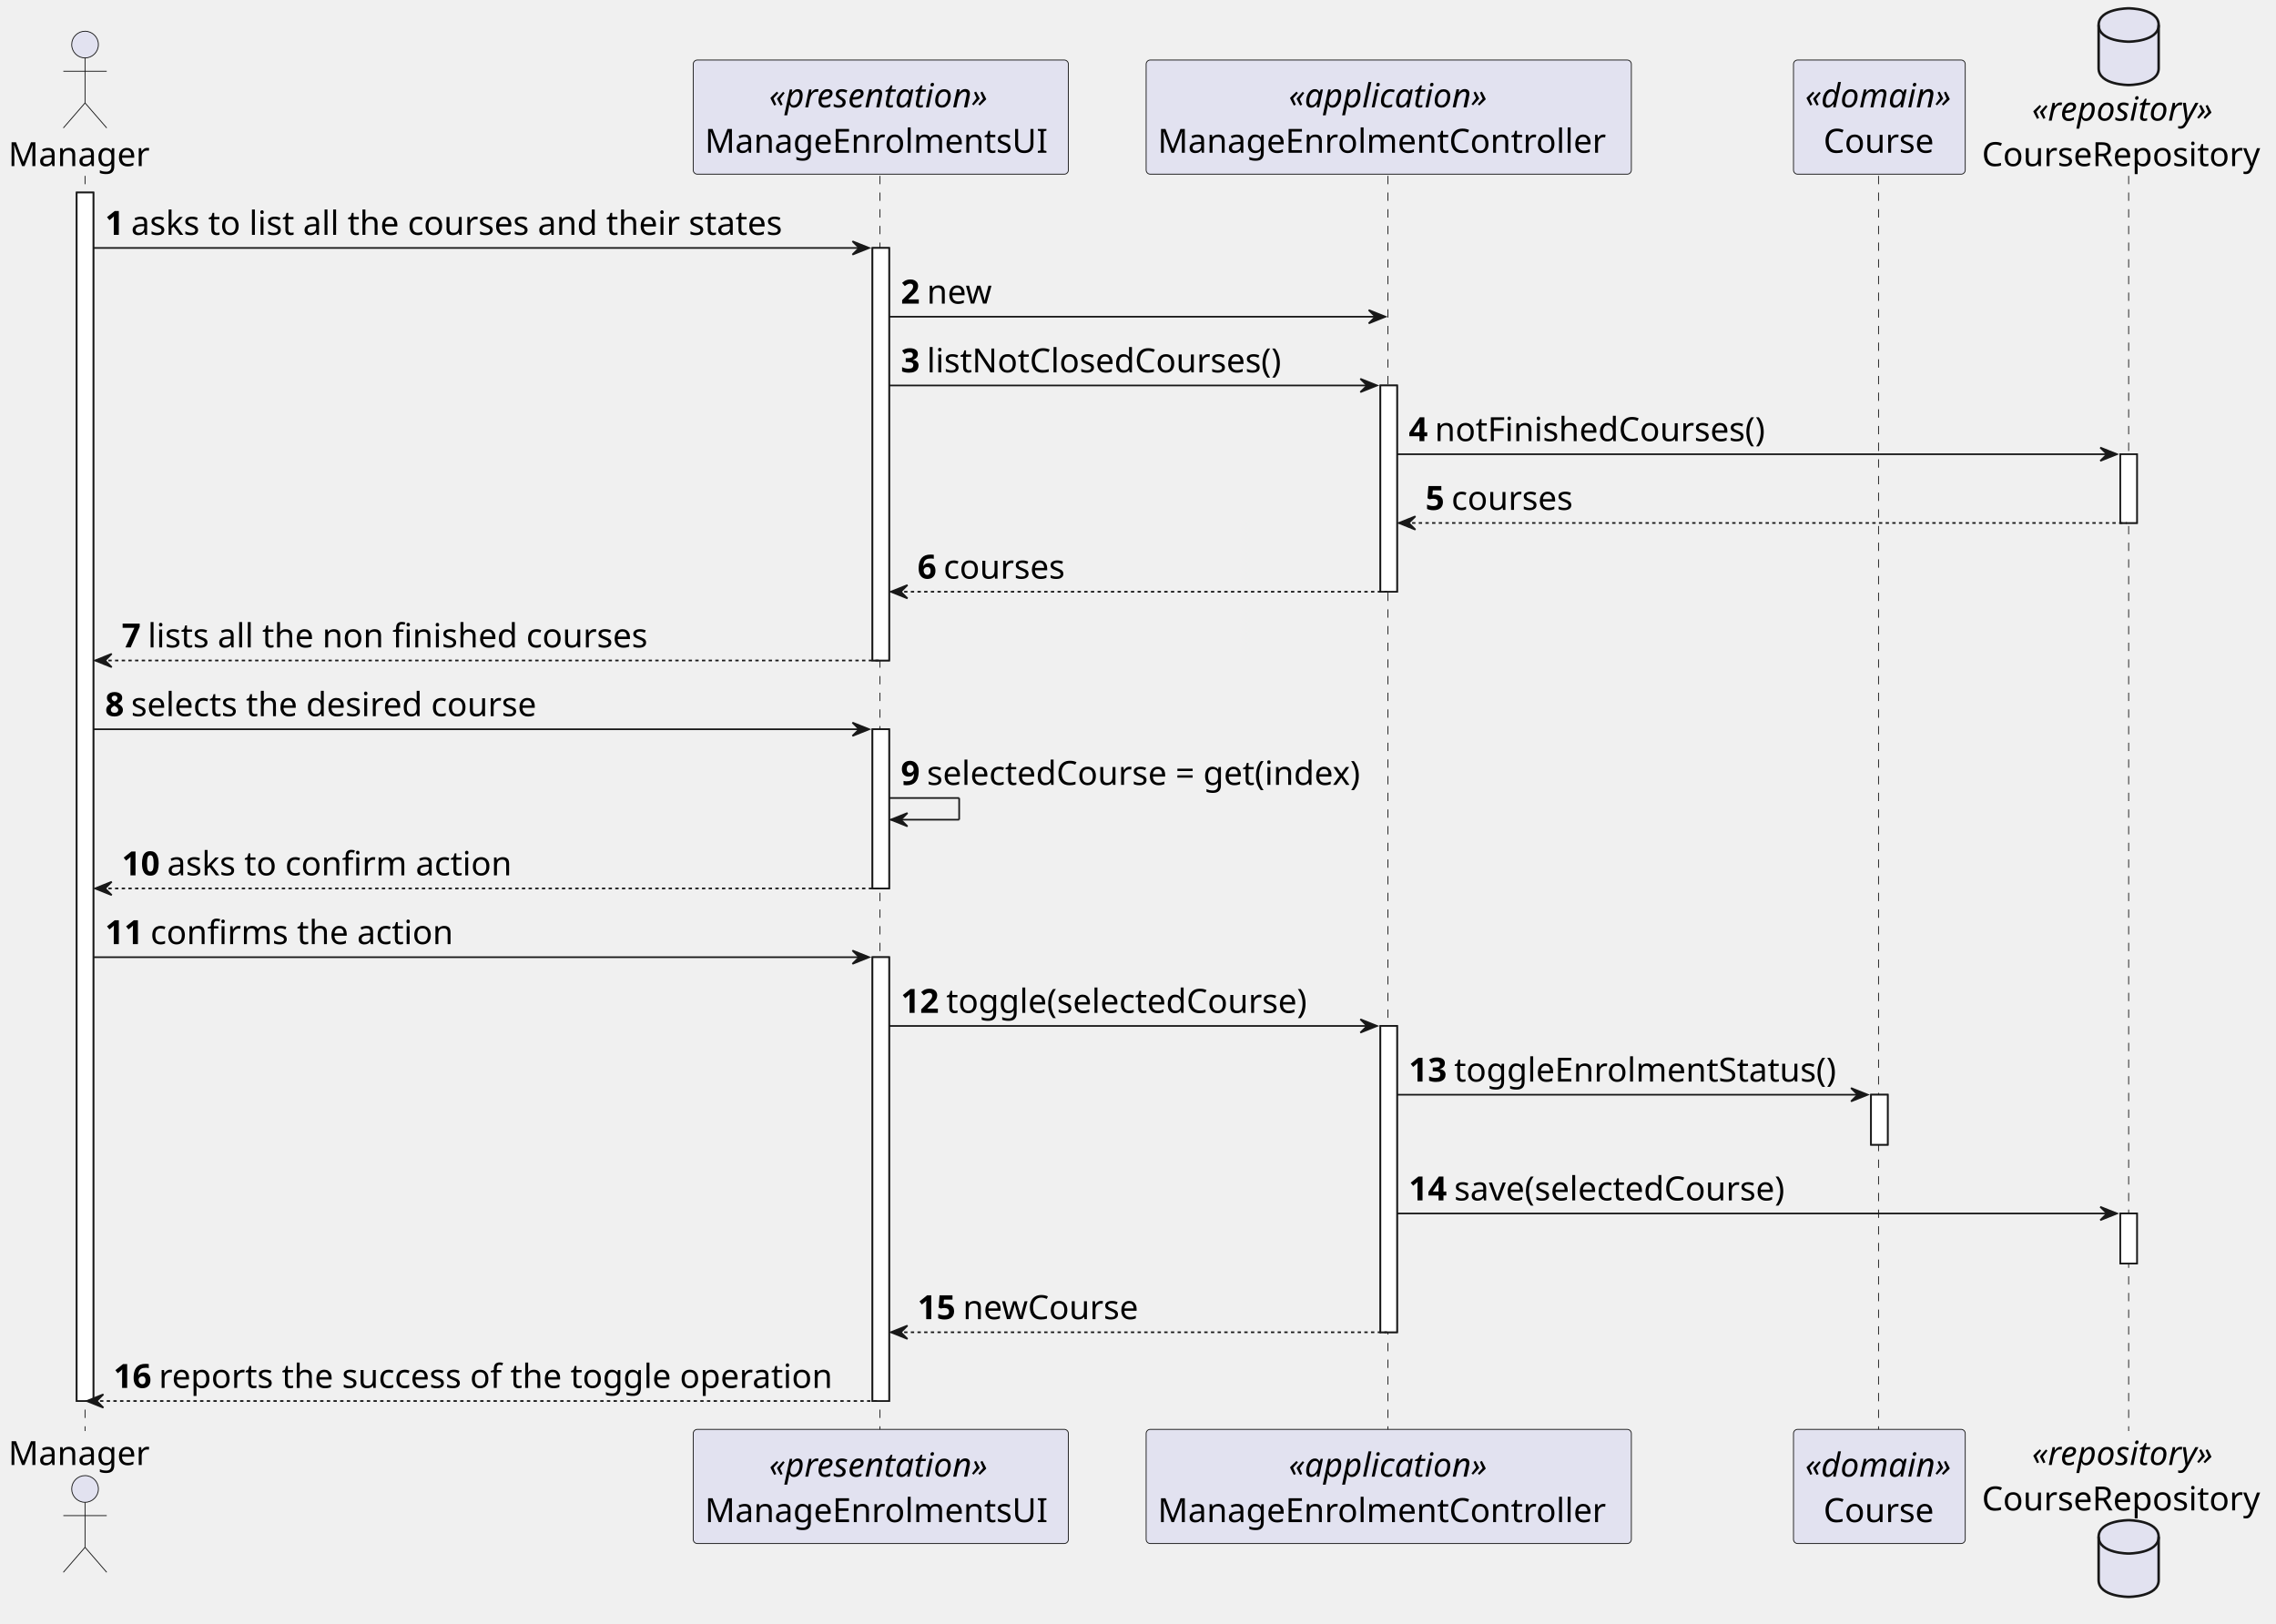
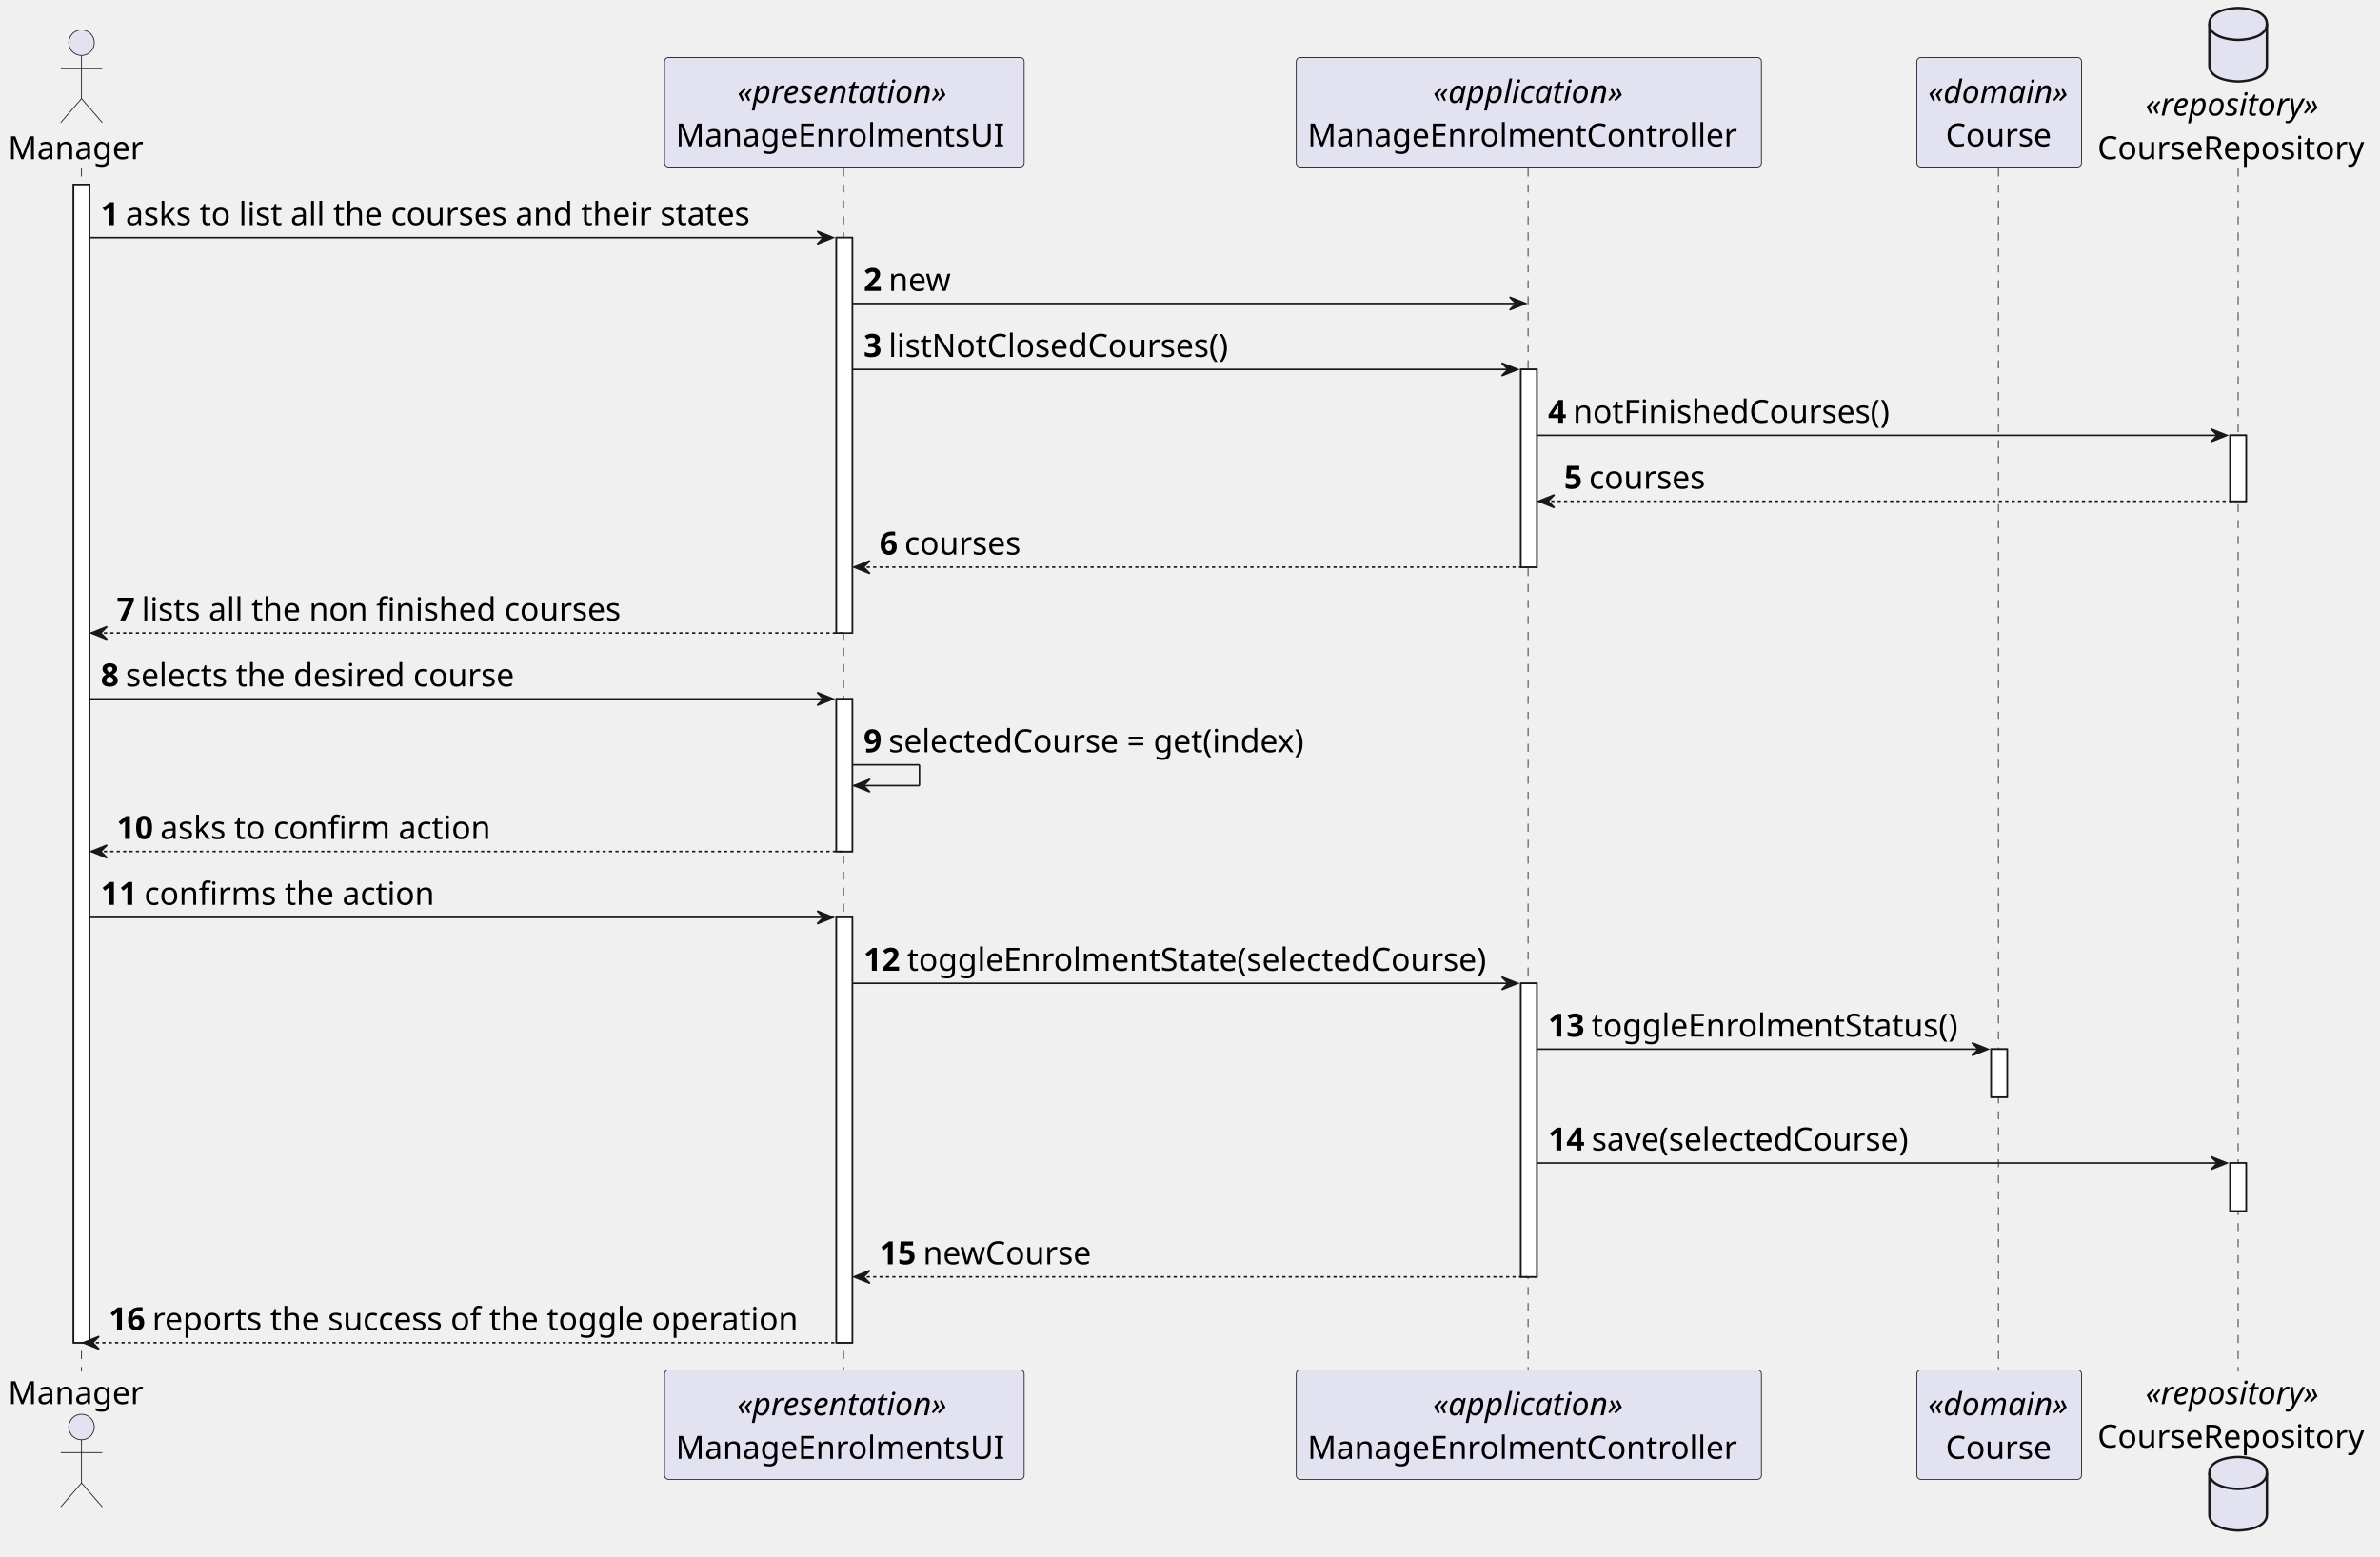
- <svg xmlns="http://www.w3.org/2000/svg" contentStyleType="text/css" height="974px" preserveAspectRatio="none" style="width:1365px;height:974px;background:#FFFFFF;" version="1.1" viewBox="0 0 1365 974" width="1365px" zoomAndPan="magnify">
+ <svg xmlns="http://www.w3.org/2000/svg" contentStyleType="text/css" height="974px" preserveAspectRatio="none" style="width:1489px;height:974px;background:#FFFFFF;" version="1.1" viewBox="0 0 1489 974" width="1489px" zoomAndPan="magnify">
  <defs />
  <g>
    <rect fill="#FFFFFF" height="724.84" style="stroke:#181818;stroke-width:1.0;" width="10" x="46" y="115.48" />
    <rect fill="#FFFFFF" height="247.44" style="stroke:#181818;stroke-width:1.0;" width="10" x="523.25" y="148.72" />
    <rect fill="#FFFFFF" height="95.48" style="stroke:#181818;stroke-width:1.0;" width="10" x="523.25" y="437.4" />
    <rect fill="#FFFFFF" height="266.2" style="stroke:#181818;stroke-width:1.0;" width="10" x="523.25" y="574.12" />
-     <rect fill="#FFFFFF" height="123.72" style="stroke:#181818;stroke-width:1.0;" width="10" x="827.875" y="231.2" />
-     <rect fill="#FFFFFF" height="183.72" style="stroke:#181818;stroke-width:1.0;" width="10" x="827.875" y="615.36" />
-     <rect fill="#FFFFFF" height="30" style="stroke:#181818;stroke-width:1.0;" width="10" x="1122.125" y="656.6" />
-     <rect fill="#FFFFFF" height="41.24" style="stroke:#181818;stroke-width:1.0;" width="10" x="1271.625" y="272.44" />
-     <rect fill="#FFFFFF" height="30" style="stroke:#181818;stroke-width:1.0;" width="10" x="1271.625" y="727.84" />
+     <rect fill="#FFFFFF" height="123.72" style="stroke:#181818;stroke-width:1.0;" width="10" x="951.5" y="231.2" />
+     <rect fill="#FFFFFF" height="183.72" style="stroke:#181818;stroke-width:1.0;" width="10" x="951.5" y="615.36" />
+     <rect fill="#FFFFFF" height="30" style="stroke:#181818;stroke-width:1.0;" width="10" x="1245.75" y="656.6" />
+     <rect fill="#FFFFFF" height="41.24" style="stroke:#181818;stroke-width:1.0;" width="10" x="1395.25" y="272.44" />
+     <rect fill="#FFFFFF" height="30" style="stroke:#181818;stroke-width:1.0;" width="10" x="1395.25" y="727.84" />
    <line style="stroke:#181818;stroke-width:0.5;stroke-dasharray:5.0,5.0;" x1="51" x2="51" y1="105.48" y2="858.319" />
    <line style="stroke:#181818;stroke-width:0.5;stroke-dasharray:5.0,5.0;" x1="527.75" x2="527.75" y1="105.48" y2="858.319" />
-     <line style="stroke:#181818;stroke-width:0.5;stroke-dasharray:5.0,5.0;" x1="832.375" x2="832.375" y1="105.48" y2="858.319" />
-     <line style="stroke:#181818;stroke-width:0.5;stroke-dasharray:5.0,5.0;" x1="1126.625" x2="1126.625" y1="105.48" y2="858.319" />
-     <line style="stroke:#181818;stroke-width:0.5;stroke-dasharray:5.0,5.0;" x1="1276.625" x2="1276.625" y1="105.48" y2="858.319" />
+     <line style="stroke:#181818;stroke-width:0.5;stroke-dasharray:5.0,5.0;" x1="956" x2="956" y1="105.48" y2="858.319" />
+     <line style="stroke:#181818;stroke-width:0.5;stroke-dasharray:5.0,5.0;" x1="1250.25" x2="1250.25" y1="105.48" y2="858.319" />
+     <line style="stroke:#181818;stroke-width:0.5;stroke-dasharray:5.0,5.0;" x1="1400.25" x2="1400.25" y1="105.48" y2="858.319" />
    <text fill="#000000" font-family="sans-serif" font-size="20" lengthAdjust="spacing" textLength="86" x="5" y="99.62">Manager</text>
    <ellipse cx="51" cy="26.74" fill="#E2E2F0" rx="8" ry="8" style="stroke:#181818;stroke-width:0.5;" />
    <path d="M51,34.74 L51,61.74 M38,42.74 L64,42.74 M51,61.74 L38,76.74 M51,61.74 L64,76.74 " fill="none" style="stroke:#181818;stroke-width:0.5;" />
    <text fill="#000000" font-family="sans-serif" font-size="20" lengthAdjust="spacing" textLength="86" x="5" y="878.699">Manager</text>
    <ellipse cx="51" cy="893.059" fill="#E2E2F0" rx="8" ry="8" style="stroke:#181818;stroke-width:0.5;" />
    <path d="M51,901.059 L51,928.059 M38,909.059 L64,909.059 M51,928.059 L38,943.059 M51,928.059 L64,943.059 " fill="none" style="stroke:#181818;stroke-width:0.5;" />
    <rect fill="#E2E2F0" height="68.48" rx="2.5" ry="2.5" style="stroke:#181818;stroke-width:0.5;" width="225" x="415.75" y="36" />
    <text fill="#000000" font-family="sans-serif" font-size="20" font-style="italic" lengthAdjust="spacing" textLength="134" x="461.25" y="64.38">«presentation»</text>
    <text fill="#000000" font-family="sans-serif" font-size="20" lengthAdjust="spacing" textLength="211" x="422.75" y="91.62">ManageEnrolmentsUI</text>
    <rect fill="#E2E2F0" height="68.48" rx="2.5" ry="2.5" style="stroke:#181818;stroke-width:0.5;" width="225" x="415.75" y="857.319" />
    <text fill="#000000" font-family="sans-serif" font-size="20" font-style="italic" lengthAdjust="spacing" textLength="134" x="461.25" y="885.699">«presentation»</text>
    <text fill="#000000" font-family="sans-serif" font-size="20" lengthAdjust="spacing" textLength="211" x="422.75" y="912.939">ManageEnrolmentsUI</text>
-     <rect fill="#E2E2F0" height="68.48" rx="2.5" ry="2.5" style="stroke:#181818;stroke-width:0.5;" width="291" x="687.375" y="36" />
-     <text fill="#000000" font-family="sans-serif" font-size="20" font-style="italic" lengthAdjust="spacing" textLength="120" x="772.875" y="64.38">«application»</text>
-     <text fill="#000000" font-family="sans-serif" font-size="20" lengthAdjust="spacing" textLength="277" x="694.375" y="91.62">ManageEnrolmentController</text>
-     <rect fill="#E2E2F0" height="68.48" rx="2.5" ry="2.5" style="stroke:#181818;stroke-width:0.5;" width="291" x="687.375" y="857.319" />
-     <text fill="#000000" font-family="sans-serif" font-size="20" font-style="italic" lengthAdjust="spacing" textLength="120" x="772.875" y="885.699">«application»</text>
-     <text fill="#000000" font-family="sans-serif" font-size="20" lengthAdjust="spacing" textLength="277" x="694.375" y="912.939">ManageEnrolmentController</text>
-     <rect fill="#E2E2F0" height="68.48" rx="2.5" ry="2.5" style="stroke:#181818;stroke-width:0.5;" width="103" x="1075.625" y="36" />
-     <text fill="#000000" font-family="sans-serif" font-size="20" font-style="italic" lengthAdjust="spacing" textLength="89" x="1082.625" y="64.38">«domain»</text>
-     <text fill="#000000" font-family="sans-serif" font-size="20" lengthAdjust="spacing" textLength="67" x="1093.625" y="91.62">Course</text>
-     <rect fill="#E2E2F0" height="68.48" rx="2.5" ry="2.5" style="stroke:#181818;stroke-width:0.5;" width="103" x="1075.625" y="857.319" />
-     <text fill="#000000" font-family="sans-serif" font-size="20" font-style="italic" lengthAdjust="spacing" textLength="89" x="1082.625" y="885.699">«domain»</text>
-     <text fill="#000000" font-family="sans-serif" font-size="20" lengthAdjust="spacing" textLength="67" x="1093.625" y="912.939">Course</text>
-     <text fill="#000000" font-family="sans-serif" font-size="20" font-style="italic" lengthAdjust="spacing" textLength="110" x="1218.625" y="72.38">«repository»</text>
-     <text fill="#000000" font-family="sans-serif" font-size="20" lengthAdjust="spacing" textLength="170" x="1188.625" y="99.62">CourseRepository</text>
-     <path d="M1258.625,15 C1258.625,5 1276.625,5 1276.625,5 C1276.625,5 1294.625,5 1294.625,15 L1294.625,41 C1294.625,51 1276.625,51 1276.625,51 C1276.625,51 1258.625,51 1258.625,41 L1258.625,15 " fill="#E2E2F0" style="stroke:#181818;stroke-width:1.5;" />
-     <path d="M1258.625,15 C1258.625,25 1276.625,25 1276.625,25 C1276.625,25 1294.625,25 1294.625,15 " fill="none" style="stroke:#181818;stroke-width:1.5;" />
-     <text fill="#000000" font-family="sans-serif" font-size="20" font-style="italic" lengthAdjust="spacing" textLength="110" x="1218.625" y="878.699">«repository»</text>
-     <text fill="#000000" font-family="sans-serif" font-size="20" lengthAdjust="spacing" textLength="170" x="1188.625" y="905.939">CourseRepository</text>
-     <path d="M1258.625,921.799 C1258.625,911.799 1276.625,911.799 1276.625,911.799 C1276.625,911.799 1294.625,911.799 1294.625,921.799 L1294.625,947.799 C1294.625,957.799 1276.625,957.799 1276.625,957.799 C1276.625,957.799 1258.625,957.799 1258.625,947.799 L1258.625,921.799 " fill="#E2E2F0" style="stroke:#181818;stroke-width:1.5;" />
-     <path d="M1258.625,921.799 C1258.625,931.799 1276.625,931.799 1276.625,931.799 C1276.625,931.799 1294.625,931.799 1294.625,921.799 " fill="none" style="stroke:#181818;stroke-width:1.5;" />
+     <rect fill="#E2E2F0" height="68.48" rx="2.5" ry="2.5" style="stroke:#181818;stroke-width:0.5;" width="291" x="811" y="36" />
+     <text fill="#000000" font-family="sans-serif" font-size="20" font-style="italic" lengthAdjust="spacing" textLength="120" x="896.5" y="64.38">«application»</text>
+     <text fill="#000000" font-family="sans-serif" font-size="20" lengthAdjust="spacing" textLength="277" x="818" y="91.62">ManageEnrolmentController</text>
+     <rect fill="#E2E2F0" height="68.48" rx="2.5" ry="2.5" style="stroke:#181818;stroke-width:0.5;" width="291" x="811" y="857.319" />
+     <text fill="#000000" font-family="sans-serif" font-size="20" font-style="italic" lengthAdjust="spacing" textLength="120" x="896.5" y="885.699">«application»</text>
+     <text fill="#000000" font-family="sans-serif" font-size="20" lengthAdjust="spacing" textLength="277" x="818" y="912.939">ManageEnrolmentController</text>
+     <rect fill="#E2E2F0" height="68.48" rx="2.5" ry="2.5" style="stroke:#181818;stroke-width:0.5;" width="103" x="1199.25" y="36" />
+     <text fill="#000000" font-family="sans-serif" font-size="20" font-style="italic" lengthAdjust="spacing" textLength="89" x="1206.25" y="64.38">«domain»</text>
+     <text fill="#000000" font-family="sans-serif" font-size="20" lengthAdjust="spacing" textLength="67" x="1217.25" y="91.62">Course</text>
+     <rect fill="#E2E2F0" height="68.48" rx="2.5" ry="2.5" style="stroke:#181818;stroke-width:0.5;" width="103" x="1199.25" y="857.319" />
+     <text fill="#000000" font-family="sans-serif" font-size="20" font-style="italic" lengthAdjust="spacing" textLength="89" x="1206.25" y="885.699">«domain»</text>
+     <text fill="#000000" font-family="sans-serif" font-size="20" lengthAdjust="spacing" textLength="67" x="1217.25" y="912.939">Course</text>
+     <text fill="#000000" font-family="sans-serif" font-size="20" font-style="italic" lengthAdjust="spacing" textLength="110" x="1342.25" y="72.38">«repository»</text>
+     <text fill="#000000" font-family="sans-serif" font-size="20" lengthAdjust="spacing" textLength="170" x="1312.25" y="99.62">CourseRepository</text>
+     <path d="M1382.25,15 C1382.25,5 1400.25,5 1400.25,5 C1400.25,5 1418.25,5 1418.25,15 L1418.25,41 C1418.25,51 1400.25,51 1400.25,51 C1400.25,51 1382.25,51 1382.25,41 L1382.25,15 " fill="#E2E2F0" style="stroke:#181818;stroke-width:1.5;" />
+     <path d="M1382.25,15 C1382.25,25 1400.25,25 1400.25,25 C1400.25,25 1418.25,25 1418.25,15 " fill="none" style="stroke:#181818;stroke-width:1.5;" />
+     <text fill="#000000" font-family="sans-serif" font-size="20" font-style="italic" lengthAdjust="spacing" textLength="110" x="1342.25" y="878.699">«repository»</text>
+     <text fill="#000000" font-family="sans-serif" font-size="20" lengthAdjust="spacing" textLength="170" x="1312.25" y="905.939">CourseRepository</text>
+     <path d="M1382.25,921.799 C1382.25,911.799 1400.25,911.799 1400.25,911.799 C1400.25,911.799 1418.25,911.799 1418.25,921.799 L1418.25,947.799 C1418.25,957.799 1400.25,957.799 1400.25,957.799 C1400.25,957.799 1382.25,957.799 1382.25,947.799 L1382.25,921.799 " fill="#E2E2F0" style="stroke:#181818;stroke-width:1.5;" />
+     <path d="M1382.25,921.799 C1382.25,931.799 1400.25,931.799 1400.25,931.799 C1400.25,931.799 1418.25,931.799 1418.25,921.799 " fill="none" style="stroke:#181818;stroke-width:1.5;" />
    <rect fill="#FFFFFF" height="724.84" style="stroke:#181818;stroke-width:1.0;" width="10" x="46" y="115.48" />
    <rect fill="#FFFFFF" height="247.44" style="stroke:#181818;stroke-width:1.0;" width="10" x="523.25" y="148.72" />
    <rect fill="#FFFFFF" height="95.48" style="stroke:#181818;stroke-width:1.0;" width="10" x="523.25" y="437.4" />
    <rect fill="#FFFFFF" height="266.2" style="stroke:#181818;stroke-width:1.0;" width="10" x="523.25" y="574.12" />
-     <rect fill="#FFFFFF" height="123.72" style="stroke:#181818;stroke-width:1.0;" width="10" x="827.875" y="231.2" />
-     <rect fill="#FFFFFF" height="183.72" style="stroke:#181818;stroke-width:1.0;" width="10" x="827.875" y="615.36" />
-     <rect fill="#FFFFFF" height="30" style="stroke:#181818;stroke-width:1.0;" width="10" x="1122.125" y="656.6" />
-     <rect fill="#FFFFFF" height="41.24" style="stroke:#181818;stroke-width:1.0;" width="10" x="1271.625" y="272.44" />
-     <rect fill="#FFFFFF" height="30" style="stroke:#181818;stroke-width:1.0;" width="10" x="1271.625" y="727.84" />
+     <rect fill="#FFFFFF" height="123.72" style="stroke:#181818;stroke-width:1.0;" width="10" x="951.5" y="231.2" />
+     <rect fill="#FFFFFF" height="183.72" style="stroke:#181818;stroke-width:1.0;" width="10" x="951.5" y="615.36" />
+     <rect fill="#FFFFFF" height="30" style="stroke:#181818;stroke-width:1.0;" width="10" x="1245.75" y="656.6" />
+     <rect fill="#FFFFFF" height="41.24" style="stroke:#181818;stroke-width:1.0;" width="10" x="1395.25" y="272.44" />
+     <rect fill="#FFFFFF" height="30" style="stroke:#181818;stroke-width:1.0;" width="10" x="1395.25" y="727.84" />
    <polygon fill="#181818" points="511.25,144.72,521.25,148.72,511.25,152.72,515.25,148.72" style="stroke:#181818;stroke-width:1.0;" />
    <line style="stroke:#181818;stroke-width:1.0;" x1="56" x2="517.25" y1="148.72" y2="148.72" />
    <text fill="#000000" font-family="sans-serif" font-size="20" font-weight="bold" lengthAdjust="spacing" textLength="11.625" x="63" y="140.86">1</text>
    <text fill="#000000" font-family="sans-serif" font-size="20" lengthAdjust="spacing" textLength="403" x="78.625" y="140.86">asks to list all the courses and their states</text>
-     <polygon fill="#181818" points="820.875,185.96,830.875,189.96,820.875,193.96,824.875,189.96" style="stroke:#181818;stroke-width:1.0;" />
-     <line style="stroke:#181818;stroke-width:1.0;" x1="533.25" x2="826.875" y1="189.96" y2="189.96" />
+     <polygon fill="#181818" points="944.5,185.96,954.5,189.96,944.5,193.96,948.5,189.96" style="stroke:#181818;stroke-width:1.0;" />
+     <line style="stroke:#181818;stroke-width:1.0;" x1="533.25" x2="950.5" y1="189.96" y2="189.96" />
    <text fill="#000000" font-family="sans-serif" font-size="20" font-weight="bold" lengthAdjust="spacing" textLength="11.625" x="540.25" y="182.1">2</text>
    <text fill="#000000" font-family="sans-serif" font-size="20" lengthAdjust="spacing" textLength="40" x="555.875" y="182.1">new</text>
-     <polygon fill="#181818" points="815.875,227.2,825.875,231.2,815.875,235.2,819.875,231.2" style="stroke:#181818;stroke-width:1.0;" />
-     <line style="stroke:#181818;stroke-width:1.0;" x1="533.25" x2="821.875" y1="231.2" y2="231.2" />
+     <polygon fill="#181818" points="939.5,227.2,949.5,231.2,939.5,235.2,943.5,231.2" style="stroke:#181818;stroke-width:1.0;" />
+     <line style="stroke:#181818;stroke-width:1.0;" x1="533.25" x2="945.5" y1="231.2" y2="231.2" />
    <text fill="#000000" font-family="sans-serif" font-size="20" font-weight="bold" lengthAdjust="spacing" textLength="11.625" x="540.25" y="223.34">3</text>
    <text fill="#000000" font-family="sans-serif" font-size="20" lengthAdjust="spacing" textLength="219" x="555.875" y="223.34">listNotClosedCourses()</text>
-     <polygon fill="#181818" points="1259.625,268.44,1269.625,272.44,1259.625,276.44,1263.625,272.44" style="stroke:#181818;stroke-width:1.0;" />
-     <line style="stroke:#181818;stroke-width:1.0;" x1="837.875" x2="1265.625" y1="272.44" y2="272.44" />
-     <text fill="#000000" font-family="sans-serif" font-size="20" font-weight="bold" lengthAdjust="spacing" textLength="11.625" x="844.875" y="264.58">4</text>
-     <text fill="#000000" font-family="sans-serif" font-size="20" lengthAdjust="spacing" textLength="205" x="860.5" y="264.58">notFinishedCourses()</text>
-     <polygon fill="#181818" points="848.875,309.68,838.875,313.68,848.875,317.68,844.875,313.68" style="stroke:#181818;stroke-width:1.0;" />
-     <line style="stroke:#181818;stroke-width:1.0;stroke-dasharray:2.0,2.0;" x1="842.875" x2="1275.625" y1="313.68" y2="313.68" />
-     <text fill="#000000" font-family="sans-serif" font-size="20" font-weight="bold" lengthAdjust="spacing" textLength="11.625" x="854.875" y="305.82">5</text>
-     <text fill="#000000" font-family="sans-serif" font-size="20" lengthAdjust="spacing" textLength="74" x="870.5" y="305.82">courses</text>
+     <polygon fill="#181818" points="1383.25,268.44,1393.25,272.44,1383.25,276.44,1387.25,272.44" style="stroke:#181818;stroke-width:1.0;" />
+     <line style="stroke:#181818;stroke-width:1.0;" x1="961.5" x2="1389.25" y1="272.44" y2="272.44" />
+     <text fill="#000000" font-family="sans-serif" font-size="20" font-weight="bold" lengthAdjust="spacing" textLength="11.625" x="968.5" y="264.58">4</text>
+     <text fill="#000000" font-family="sans-serif" font-size="20" lengthAdjust="spacing" textLength="205" x="984.125" y="264.58">notFinishedCourses()</text>
+     <polygon fill="#181818" points="972.5,309.68,962.5,313.68,972.5,317.68,968.5,313.68" style="stroke:#181818;stroke-width:1.0;" />
+     <line style="stroke:#181818;stroke-width:1.0;stroke-dasharray:2.0,2.0;" x1="966.5" x2="1399.25" y1="313.68" y2="313.68" />
+     <text fill="#000000" font-family="sans-serif" font-size="20" font-weight="bold" lengthAdjust="spacing" textLength="11.625" x="978.5" y="305.82">5</text>
+     <text fill="#000000" font-family="sans-serif" font-size="20" lengthAdjust="spacing" textLength="74" x="994.125" y="305.82">courses</text>
    <polygon fill="#181818" points="544.25,350.92,534.25,354.92,544.25,358.92,540.25,354.92" style="stroke:#181818;stroke-width:1.0;" />
-     <line style="stroke:#181818;stroke-width:1.0;stroke-dasharray:2.0,2.0;" x1="538.25" x2="831.875" y1="354.92" y2="354.92" />
+     <line style="stroke:#181818;stroke-width:1.0;stroke-dasharray:2.0,2.0;" x1="538.25" x2="955.5" y1="354.92" y2="354.92" />
    <text fill="#000000" font-family="sans-serif" font-size="20" font-weight="bold" lengthAdjust="spacing" textLength="11.625" x="550.25" y="347.06">6</text>
    <text fill="#000000" font-family="sans-serif" font-size="20" lengthAdjust="spacing" textLength="74" x="565.875" y="347.06">courses</text>
    <polygon fill="#181818" points="67,392.16,57,396.16,67,400.16,63,396.16" style="stroke:#181818;stroke-width:1.0;" />
    <line style="stroke:#181818;stroke-width:1.0;stroke-dasharray:2.0,2.0;" x1="61" x2="527.25" y1="396.16" y2="396.16" />
    <text fill="#000000" font-family="sans-serif" font-size="20" font-weight="bold" lengthAdjust="spacing" textLength="11.625" x="73" y="388.3">7</text>
    <text fill="#000000" font-family="sans-serif" font-size="20" lengthAdjust="spacing" textLength="312" x="88.625" y="388.3">lists all the non finished courses</text>
    <polygon fill="#181818" points="511.25,433.4,521.25,437.4,511.25,441.4,515.25,437.4" style="stroke:#181818;stroke-width:1.0;" />
    <line style="stroke:#181818;stroke-width:1.0;" x1="56" x2="517.25" y1="437.4" y2="437.4" />
    <text fill="#000000" font-family="sans-serif" font-size="20" font-weight="bold" lengthAdjust="spacing" textLength="11.625" x="63" y="429.54">8</text>
    <text fill="#000000" font-family="sans-serif" font-size="20" lengthAdjust="spacing" textLength="249" x="78.625" y="429.54">selects the desired course</text>
    <line style="stroke:#181818;stroke-width:1.0;" x1="533.25" x2="575.25" y1="478.64" y2="478.64" />
    <line style="stroke:#181818;stroke-width:1.0;" x1="575.25" x2="575.25" y1="478.64" y2="491.64" />
    <line style="stroke:#181818;stroke-width:1.0;" x1="534.25" x2="575.25" y1="491.64" y2="491.64" />
    <polygon fill="#181818" points="544.25,487.64,534.25,491.64,544.25,495.64,540.25,491.64" style="stroke:#181818;stroke-width:1.0;" />
    <text fill="#000000" font-family="sans-serif" font-size="20" font-weight="bold" lengthAdjust="spacing" textLength="11.625" x="540.25" y="470.78">9</text>
    <text fill="#000000" font-family="sans-serif" font-size="20" lengthAdjust="spacing" textLength="265" x="555.875" y="470.78">selectedCourse = get(index)</text>
    <polygon fill="#181818" points="67,528.88,57,532.88,67,536.88,63,532.88" style="stroke:#181818;stroke-width:1.0;" />
    <line style="stroke:#181818;stroke-width:1.0;stroke-dasharray:2.0,2.0;" x1="61" x2="527.25" y1="532.88" y2="532.88" />
    <text fill="#000000" font-family="sans-serif" font-size="20" font-weight="bold" lengthAdjust="spacing" textLength="23.25" x="73" y="525.02">10</text>
    <text fill="#000000" font-family="sans-serif" font-size="20" lengthAdjust="spacing" textLength="212" x="100.25" y="525.02">asks to confirm action</text>
    <polygon fill="#181818" points="511.25,570.12,521.25,574.12,511.25,578.12,515.25,574.12" style="stroke:#181818;stroke-width:1.0;" />
    <line style="stroke:#181818;stroke-width:1.0;" x1="56" x2="517.25" y1="574.12" y2="574.12" />
    <text fill="#000000" font-family="sans-serif" font-size="20" font-weight="bold" lengthAdjust="spacing" textLength="23.25" x="63" y="566.26">11</text>
    <text fill="#000000" font-family="sans-serif" font-size="20" lengthAdjust="spacing" textLength="187" x="90.25" y="566.26">confirms the action</text>
-     <polygon fill="#181818" points="815.875,611.36,825.875,615.36,815.875,619.36,819.875,615.36" style="stroke:#181818;stroke-width:1.0;" />
-     <line style="stroke:#181818;stroke-width:1.0;" x1="533.25" x2="821.875" y1="615.36" y2="615.36" />
+     <polygon fill="#181818" points="939.5,611.36,949.5,615.36,939.5,619.36,943.5,615.36" style="stroke:#181818;stroke-width:1.0;" />
+     <line style="stroke:#181818;stroke-width:1.0;" x1="533.25" x2="945.5" y1="615.36" y2="615.36" />
    <text fill="#000000" font-family="sans-serif" font-size="20" font-weight="bold" lengthAdjust="spacing" textLength="23.25" x="540.25" y="607.5">12</text>
-     <text fill="#000000" font-family="sans-serif" font-size="20" lengthAdjust="spacing" textLength="221" x="567.5" y="607.5">toggle(selectedCourse)</text>
-     <polygon fill="#181818" points="1110.125,652.6,1120.125,656.6,1110.125,660.6,1114.125,656.6" style="stroke:#181818;stroke-width:1.0;" />
-     <line style="stroke:#181818;stroke-width:1.0;" x1="837.875" x2="1116.125" y1="656.6" y2="656.6" />
-     <text fill="#000000" font-family="sans-serif" font-size="20" font-weight="bold" lengthAdjust="spacing" textLength="23.25" x="844.875" y="648.74">13</text>
-     <text fill="#000000" font-family="sans-serif" font-size="20" lengthAdjust="spacing" textLength="238" x="872.125" y="648.74">toggleEnrolmentStatus()</text>
-     <polygon fill="#181818" points="1259.625,723.84,1269.625,727.84,1259.625,731.84,1263.625,727.84" style="stroke:#181818;stroke-width:1.0;" />
-     <line style="stroke:#181818;stroke-width:1.0;" x1="837.875" x2="1265.625" y1="727.84" y2="727.84" />
-     <text fill="#000000" font-family="sans-serif" font-size="20" font-weight="bold" lengthAdjust="spacing" textLength="23.25" x="844.875" y="719.98">14</text>
-     <text fill="#000000" font-family="sans-serif" font-size="20" lengthAdjust="spacing" textLength="200" x="872.125" y="719.98">save(selectedCourse)</text>
+     <text fill="#000000" font-family="sans-serif" font-size="20" lengthAdjust="spacing" textLength="372" x="567.5" y="607.5">toggleEnrolmentState(selectedCourse)</text>
+     <polygon fill="#181818" points="1233.75,652.6,1243.75,656.6,1233.75,660.6,1237.75,656.6" style="stroke:#181818;stroke-width:1.0;" />
+     <line style="stroke:#181818;stroke-width:1.0;" x1="961.5" x2="1239.75" y1="656.6" y2="656.6" />
+     <text fill="#000000" font-family="sans-serif" font-size="20" font-weight="bold" lengthAdjust="spacing" textLength="23.25" x="968.5" y="648.74">13</text>
+     <text fill="#000000" font-family="sans-serif" font-size="20" lengthAdjust="spacing" textLength="238" x="995.75" y="648.74">toggleEnrolmentStatus()</text>
+     <polygon fill="#181818" points="1383.25,723.84,1393.25,727.84,1383.25,731.84,1387.25,727.84" style="stroke:#181818;stroke-width:1.0;" />
+     <line style="stroke:#181818;stroke-width:1.0;" x1="961.5" x2="1389.25" y1="727.84" y2="727.84" />
+     <text fill="#000000" font-family="sans-serif" font-size="20" font-weight="bold" lengthAdjust="spacing" textLength="23.25" x="968.5" y="719.98">14</text>
+     <text fill="#000000" font-family="sans-serif" font-size="20" lengthAdjust="spacing" textLength="200" x="995.75" y="719.98">save(selectedCourse)</text>
    <polygon fill="#181818" points="544.25,795.08,534.25,799.08,544.25,803.08,540.25,799.08" style="stroke:#181818;stroke-width:1.0;" />
-     <line style="stroke:#181818;stroke-width:1.0;stroke-dasharray:2.0,2.0;" x1="538.25" x2="831.875" y1="799.08" y2="799.08" />
+     <line style="stroke:#181818;stroke-width:1.0;stroke-dasharray:2.0,2.0;" x1="538.25" x2="955.5" y1="799.08" y2="799.08" />
    <text fill="#000000" font-family="sans-serif" font-size="20" font-weight="bold" lengthAdjust="spacing" textLength="23.25" x="550.25" y="791.22">15</text>
    <text fill="#000000" font-family="sans-serif" font-size="20" lengthAdjust="spacing" textLength="107" x="577.5" y="791.22">newCourse</text>
    <polygon fill="#181818" points="62,836.319,52,840.319,62,844.319,58,840.319" style="stroke:#181818;stroke-width:1.0;" />
    <line style="stroke:#181818;stroke-width:1.0;stroke-dasharray:2.0,2.0;" x1="56" x2="527.25" y1="840.319" y2="840.319" />
    <text fill="#000000" font-family="sans-serif" font-size="20" font-weight="bold" lengthAdjust="spacing" textLength="23.25" x="68" y="832.46">16</text>
    <text fill="#000000" font-family="sans-serif" font-size="20" lengthAdjust="spacing" textLength="416" x="95.25" y="832.46">reports the success of the toggle operation</text>
  </g>
</svg>
